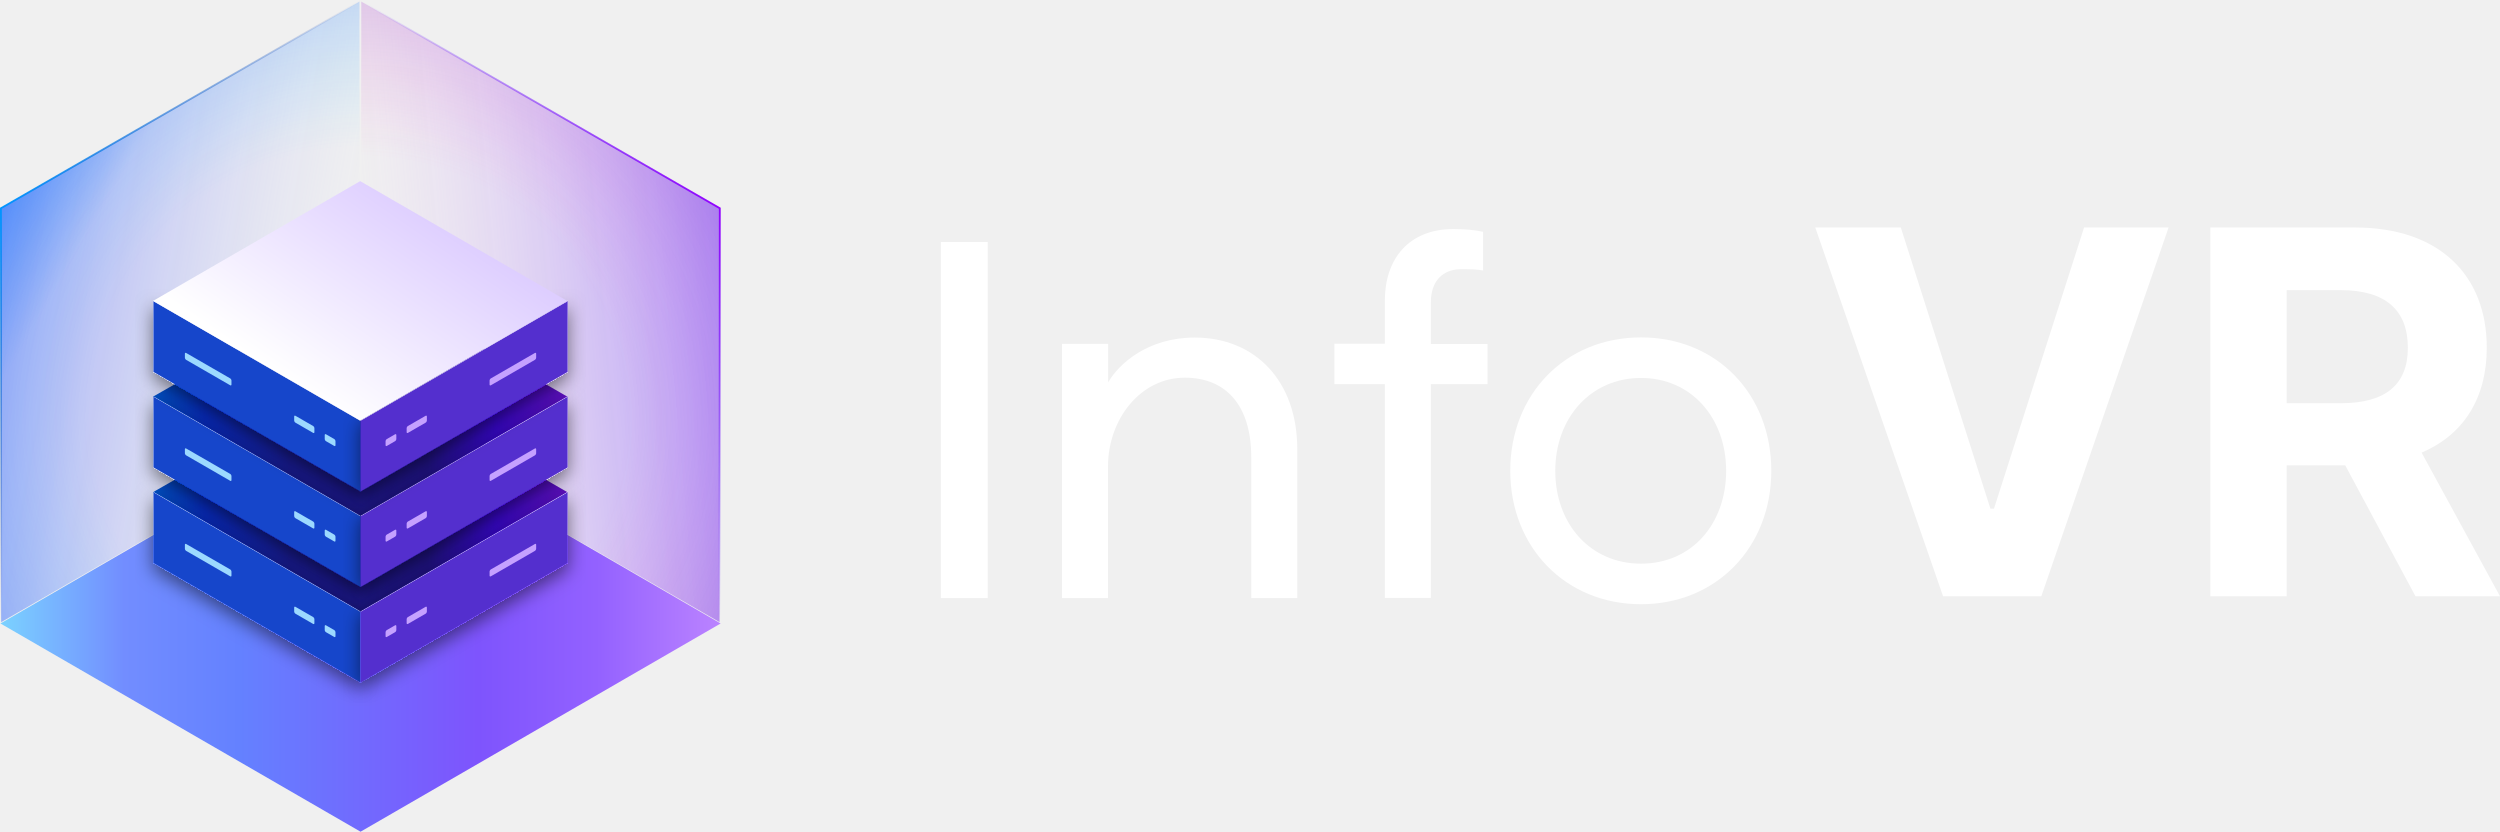
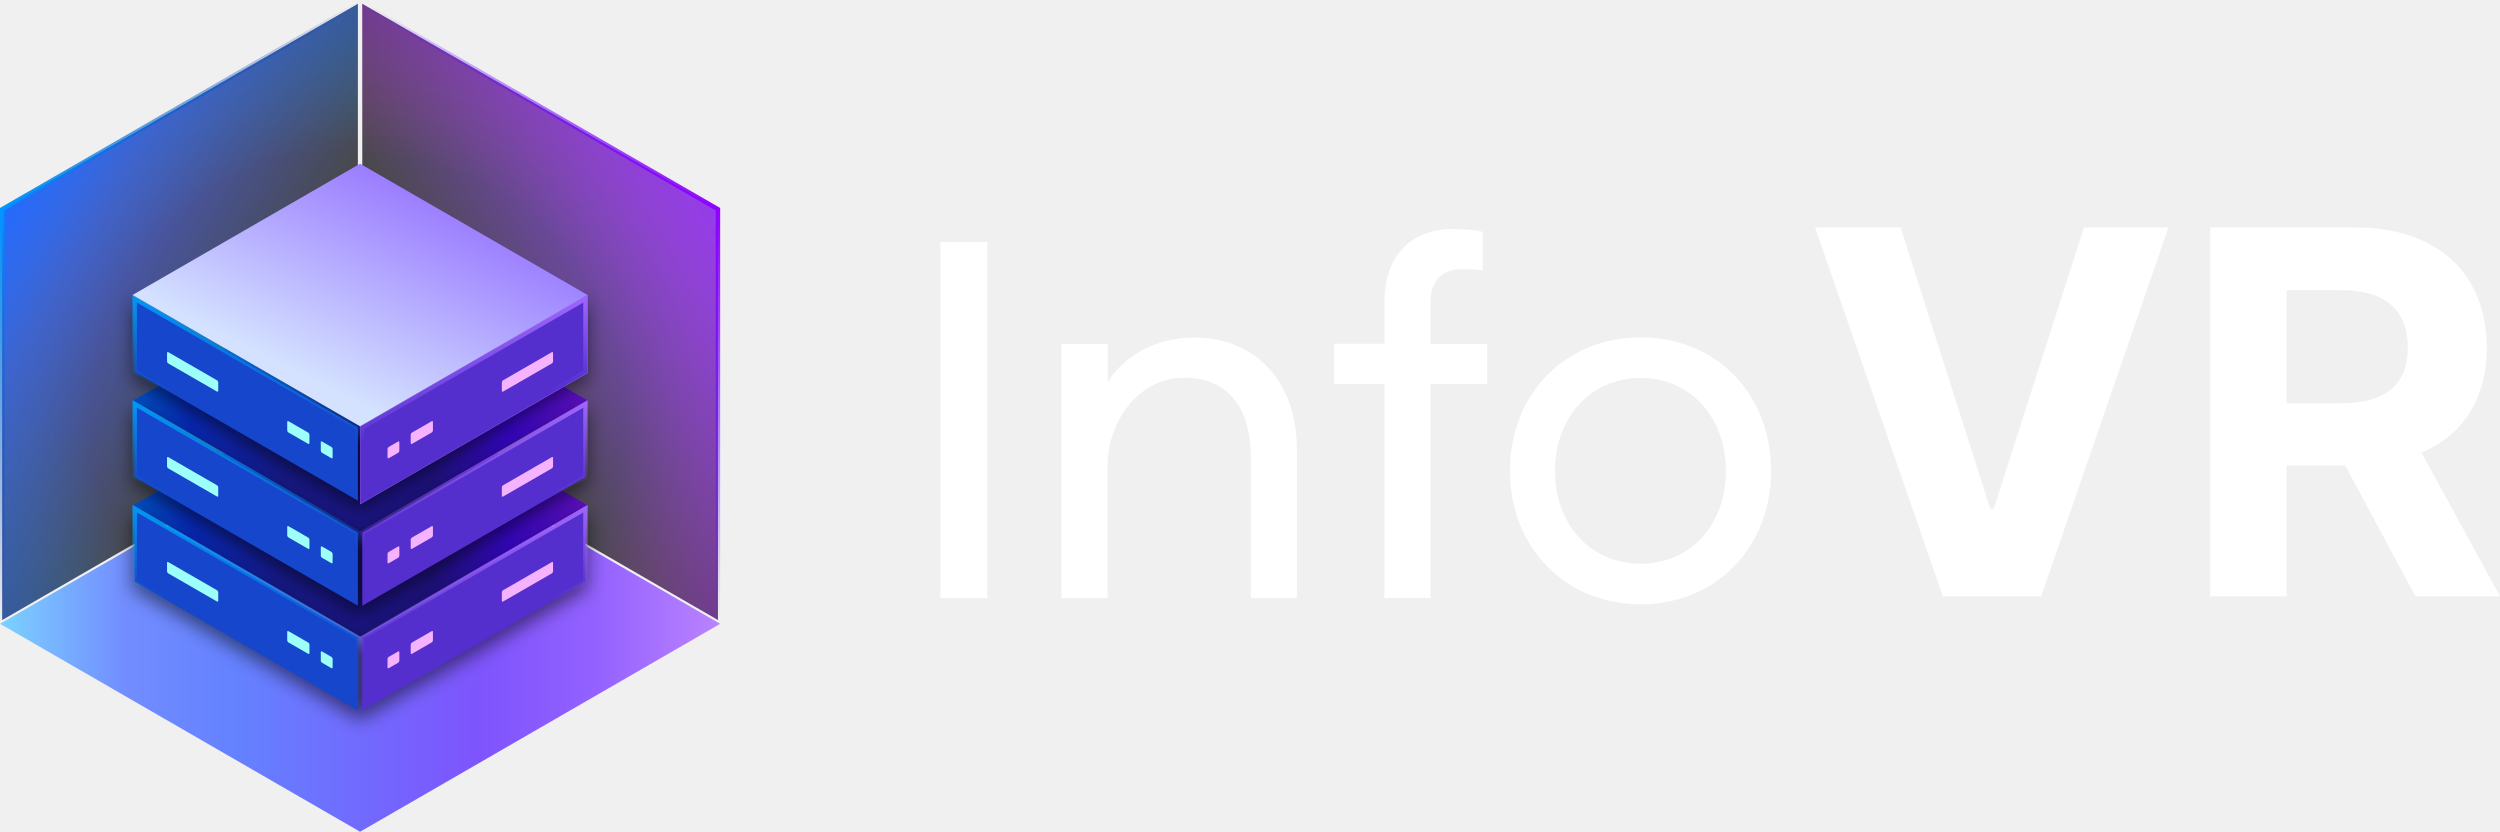
- <svg xmlns="http://www.w3.org/2000/svg" width="6813" height="2267" viewBox="0 0 6813 2267" fill="none">
-   <path d="M1.234 1699.13L982.529 1131.69L1963.82 1699.13L982.529 2266.57L1.234 1699.13Z" fill="url(#paint0_linear_1_457)" />
-   <path d="M1961.57 567.56L1960.82 1695.31L983.781 1132.09L984.527 4.325L1961.57 567.56Z" fill="url(#paint1_linear_1_457)" fill-opacity="0.6" />
-   <path d="M1961.57 567.56L1960.82 1695.31L983.781 1132.09L984.527 4.325L1961.57 567.56Z" fill="url(#paint2_radial_1_457)" fill-opacity="0.3" />
-   <path d="M1961.57 567.56L1960.82 1695.31L983.781 1132.09L984.527 4.325L1961.57 567.56Z" stroke="url(#paint3_linear_1_457)" stroke-width="5" />
-   <path d="M980.286 1132.09L3.246 1695.31L2.5 567.56L979.54 4.324L980.286 1132.09Z" fill="url(#paint4_linear_1_457)" fill-opacity="0.6" />
-   <path d="M980.286 1132.09L3.246 1695.31L2.5 567.56L979.54 4.324L980.286 1132.09Z" fill="url(#paint5_radial_1_457)" fill-opacity="0.3" />
-   <path d="M980.286 1132.09L3.246 1695.31L2.5 567.56L979.54 4.324L980.286 1132.09Z" fill="url(#paint6_linear_1_457)" fill-opacity="0.3" />
-   <path d="M980.286 1132.09L3.246 1695.31L2.5 567.56L979.54 4.324L980.286 1132.09Z" stroke="url(#paint7_linear_1_457)" stroke-width="5" />
-   <path d="M417.066 1080.95L982.555 757.951C983.976 757.139 985.724 757.143 987.141 757.963L1546.02 1080.95L984.384 1405.66C982.96 1406.48 981.204 1406.48 979.779 1405.66L417.066 1080.95Z" fill="url(#paint8_linear_1_457)" />
-   <path d="M417.066 1341.21L982.555 1017.72C983.976 1016.91 985.724 1016.91 987.141 1017.73L1546.02 1341.21L984.384 1666.41C982.96 1667.24 981.204 1667.24 979.779 1666.41L417.066 1341.21Z" fill="url(#paint9_linear_1_457)" />
-   <g filter="url(#filter0_d_1_457)">
-     <mask id="path-6-inside-1_1_457" fill="white">
-       <path d="M418.277 1080.26L982.257 1405.87V1599.34L418.277 1273.72V1080.26Z" />
-     </mask>
-     <path d="M418.277 1080.26L982.257 1405.87V1599.34L418.277 1273.72V1080.26Z" fill="#1646CB" />
-     <path d="M418.277 1080.26V1081.26L982.257 1406.87V1405.87V1404.87L418.277 1079.26V1080.26Z" fill="white" mask="url(#path-6-inside-1_1_457)" />
-     <rect width="146.564" height="18.76" rx="4" transform="matrix(0.866025 0.5 0 1 503.869 1220.23)" fill="#9CD9FF" />
-     <rect width="63.633" height="18.76" rx="4" transform="matrix(0.866025 0.5 0 1 801.689 1391.42)" fill="#9CD9FF" />
-     <rect width="33.848" height="18.76" rx="4" transform="matrix(0.866025 0.5 0 1 884.938 1441.84)" fill="#9CD9FF" />
+ <svg xmlns="http://www.w3.org/2000/svg" width="6811" height="2266" viewBox="0 0 6811 2266" fill="none">
+   <path d="M-2.47625e-05 1699.5L981 1133L1962 1699.5L981 2266L-2.47625e-05 1699.5Z" fill="url(#paint0_linear_1_457)" />
+   <path d="M1956 569.964V1689.11L987 1129.54V10.393L1956 569.964Z" fill="url(#paint1_linear_1_457)" fill-opacity="0.7" />
+   <path d="M1956 569.964V1689.11L987 1129.54V10.393L1956 569.964Z" fill="url(#paint2_radial_1_457)" fill-opacity="0.5" />
+   <path d="M1956 569.964V1689.11L987 1129.54V10.393L1956 569.964Z" stroke="url(#paint3_linear_1_457)" stroke-width="12" />
+   <path d="M975 1129.54L6 1689.11V569.964L975 10.393V1129.54Z" fill="url(#paint4_linear_1_457)" fill-opacity="0.7" />
+   <path d="M975 1129.54L6 1689.11V569.964L975 10.393V1129.54Z" fill="url(#paint5_radial_1_457)" fill-opacity="0.5" />
+   <path d="M975 1129.54L6 1689.11V569.964L975 10.393V1129.54Z" fill="url(#paint6_linear_1_457)" fill-opacity="0.3" />
+   <path d="M975 1129.54L6 1689.11V569.964L975 10.393V1129.54Z" stroke="url(#paint7_linear_1_457)" stroke-width="12" />
+   <path d="M362.25 1091.14L982.73 736.721C984.29 735.83 986.207 735.835 987.763 736.734L1601 1091.14L984.738 1447.44C983.175 1448.34 981.248 1448.34 979.685 1447.44L362.25 1091.14Z" fill="url(#paint8_linear_1_457)" />
+   <path d="M362.25 1376.72L982.73 1021.76C984.29 1020.87 986.207 1020.87 987.763 1021.77L1601 1376.72L984.738 1733.56C983.175 1734.46 981.248 1734.46 979.685 1733.56L362.25 1376.72Z" fill="url(#paint9_linear_1_457)" />
+   <g filter="url(#filter0_f_1_457)">
+     <path d="M1600.98 1604.28L981.032 1962V1749.13L1600.98 1391.41V1604.28Z" fill="black" fill-opacity="0.5" />
+     <path d="M980.944 1749.12V1961.99L361 1604.28V1391.4L980.944 1749.12Z" fill="black" fill-opacity="0.5" />
+     <path d="M1600.98 1318.99L981.032 1676.7V1463.83L1600.98 1106.11V1318.99Z" fill="black" fill-opacity="0.5" />
+     <path d="M980.944 1463.83V1676.7L361 1318.98V1106.11L980.944 1463.83Z" fill="black" fill-opacity="0.5" />
+     <path d="M1600.97 819.721L1600.97 819.719V1032.59L981.028 1390.31V1390L981.019 1390.01V1177.42L1600.97 819.716V819.721Z" fill="black" fill-opacity="0.5" />
+     <path d="M980.944 1177.43V1390.3L361 1032.59V819.714L980.944 1177.43Z" fill="black" fill-opacity="0.5" />
  </g>
-   <g filter="url(#filter1_d_1_457)">
-     <mask id="path-11-inside-2_1_457" fill="white">
-       <path d="M418.277 1340.56L982.257 1666.17V1859.63L418.277 1534.02V1340.56Z" />
-     </mask>
-     <path d="M418.277 1340.56L982.257 1666.17V1859.63L418.277 1534.02V1340.56Z" fill="#1646CB" />
-     <path d="M418.277 1340.56V1341.56L982.257 1667.17V1666.17V1665.17L418.277 1339.56V1340.56Z" fill="white" mask="url(#path-11-inside-2_1_457)" />
-     <rect width="146.564" height="18.76" rx="4" transform="matrix(0.866025 0.5 0 1 503.869 1480.53)" fill="#9CD9FF" />
-     <rect width="63.633" height="18.76" rx="4" transform="matrix(0.866025 0.5 0 1 801.689 1651.72)" fill="#9CD9FF" />
-     <rect width="33.848" height="18.76" rx="4" transform="matrix(0.866025 0.5 0 1 884.938 1702.13)" fill="#9CD9FF" />
-   </g>
-   <g filter="url(#filter2_d_1_457)">
-     <mask id="path-16-inside-3_1_457" fill="white">
-       <path d="M418.277 819.96L982.257 1145.57V1339.04L418.277 1013.42V819.96Z" />
-     </mask>
-     <path d="M418.277 819.96L982.257 1145.57V1339.04L418.277 1013.42V819.96Z" fill="#1646CB" />
-     <path d="M418.277 819.96V820.96L982.257 1146.57V1145.57V1144.57L418.277 818.96V819.96Z" fill="white" mask="url(#path-16-inside-3_1_457)" />
-     <rect width="146.564" height="18.76" rx="4" transform="matrix(0.866025 0.5 0 1 503.869 959.933)" fill="#9CD9FF" />
-     <rect width="63.633" height="18.76" rx="4" transform="matrix(0.866025 0.5 0 1 801.689 1131.12)" fill="#9CD9FF" />
-     <rect width="33.848" height="18.76" rx="4" transform="matrix(0.866025 0.5 0 1 884.938 1181.54)" fill="#9CD9FF" />
-   </g>
-   <g filter="url(#filter3_d_1_457)">
-     <mask id="path-21-inside-4_1_457" fill="white">
-       <path d="M1546.73 1080.26L982.751 1405.87V1599.34L1546.73 1273.72V1080.26Z" />
-     </mask>
-     <path d="M1546.73 1080.26L982.751 1405.87V1599.34L1546.73 1273.72V1080.26Z" fill="#542FCE" />
-     <path d="M1546.73 1080.26V1081.26L982.751 1406.87V1405.87V1404.87L1546.73 1079.26V1080.26Z" fill="white" mask="url(#path-21-inside-4_1_457)" />
-     <rect width="146.564" height="18.76" rx="4" transform="matrix(-0.866025 0.5 0 1 1461.13 1220.23)" fill="#C5A1FF" />
-     <rect width="63.633" height="18.76" rx="4" transform="matrix(-0.866025 0.5 0 1 1163.32 1391.42)" fill="#C5A1FF" />
-     <rect width="33.848" height="18.76" rx="4" transform="matrix(-0.866025 0.5 0 1 1080.07 1441.84)" fill="#C5A1FF" />
-   </g>
-   <g filter="url(#filter4_d_1_457)">
-     <mask id="path-26-inside-5_1_457" fill="white">
-       <path d="M1546.73 1340.56L982.751 1666.17V1859.64L1546.73 1534.02V1340.56Z" />
-     </mask>
-     <path d="M1546.73 1340.56L982.751 1666.17V1859.64L1546.73 1534.02V1340.56Z" fill="#542FCE" />
-     <path d="M1546.73 1340.56V1341.56L982.751 1667.17V1666.17V1665.17L1546.73 1339.56V1340.56Z" fill="white" mask="url(#path-26-inside-5_1_457)" />
-     <rect width="146.564" height="18.76" rx="4" transform="matrix(-0.866025 0.5 0 1 1461.13 1480.53)" fill="#C5A1FF" />
-     <rect width="63.633" height="18.76" rx="4" transform="matrix(-0.866025 0.5 0 1 1163.32 1651.72)" fill="#C5A1FF" />
-     <rect width="33.848" height="18.76" rx="4" transform="matrix(-0.866025 0.5 0 1 1080.07 1702.13)" fill="#C5A1FF" />
-   </g>
-   <g filter="url(#filter5_d_1_457)">
-     <mask id="path-31-inside-6_1_457" fill="white">
-       <path d="M1546.73 819.96L982.751 1145.57V1339.04L1546.73 1013.42V819.96Z" />
-     </mask>
-     <path d="M1546.73 819.96L982.751 1145.57V1339.04L1546.73 1013.42V819.96Z" fill="#542FCE" />
-     <path d="M1546.73 819.96V820.96L982.751 1146.57V1145.57V1144.57L1546.73 818.96V819.96Z" fill="white" mask="url(#path-31-inside-6_1_457)" />
-     <rect width="146.564" height="18.76" rx="4" transform="matrix(-0.866025 0.5 0 1 1461.13 959.933)" fill="#C5A1FF" />
-     <rect width="63.633" height="18.76" rx="4" transform="matrix(-0.866025 0.5 0 1 1163.32 1131.12)" fill="#C5A1FF" />
-     <rect width="33.848" height="18.76" rx="4" transform="matrix(-0.866025 0.5 0 1 1080.07 1181.54)" fill="#C5A1FF" />
-   </g>
-   <path d="M417.066 820.065L981.545 493.626L1546.02 820.065L981.545 1146.5L417.066 820.065Z" fill="url(#paint10_linear_1_457)" />
-   <path d="M5180.08 619.95L5424.26 1386.19H5433.97L5679.53 619.95H5909.83L5562.99 1624.95H5295.23L4947 619.95H5180.08Z" fill="white" />
-   <path d="M6023.6 1624.95V619.95H6417.61C6646.52 619.95 6776.93 749.045 6776.93 947.547C6776.93 1084.97 6713.81 1184.92 6599.35 1233.5L6813 1624.95H6582.7L6391.25 1268.2H6231.7V1624.95H6023.6ZM6231.7 1098.85H6378.76C6502.24 1098.85 6561.89 1047.49 6561.89 947.547C6561.89 846.214 6502.24 790.689 6378.76 790.689H6231.7V1098.85Z" fill="white" />
-   <path d="M2691.85 1629.83H2564.07V659.42H2691.85V1629.83Z" fill="white" />
-   <path d="M3019.89 936.708V1042.15C3048.92 991.378 3128.09 919.916 3255.87 919.916C3420.09 919.916 3535.33 1037.46 3535.33 1224.12V1629.86H3409.89V1245.99C3409.89 1105.41 3341.7 1029.26 3228.81 1029.26C3107.32 1029.26 3019.51 1143.29 3019.51 1271.37V1629.86H2894.08V937.099H3019.51L3019.89 936.708Z" fill="white" />
-   <path d="M4053.86 1046.8H3899.43V1629.43H3774V1046.8H3636.43V936.675H3774V819.133C3774 703.933 3841.03 624.269 3960.18 624.269C3990.74 624.269 4019.74 626.612 4041.7 631.688V737.126C4024.84 733.612 4000.53 733.612 3982.13 733.612C3931.18 733.612 3899.43 766.414 3899.43 823.427V937.455H4053.86V1047.58V1046.8Z" fill="white" />
-   <path d="M4827.15 1283.06C4827.15 1491.59 4677.44 1646.62 4472.05 1646.62C4266.67 1646.62 4115.75 1491.59 4115.75 1283.06C4115.75 1074.53 4265.48 919.499 4472.05 919.499C4678.6 919.499 4827.15 1074.53 4827.15 1283.06ZM4238.43 1283.06C4238.43 1427.16 4333.3 1536.11 4472.05 1536.11C4610.79 1536.11 4704.09 1427.16 4704.09 1283.06C4704.09 1138.96 4609.22 1030.01 4472.05 1030.01C4334.86 1030.01 4238.43 1138.96 4238.43 1283.06Z" fill="white" />
+   <path d="M974.944 1451.29V1650.31L367 1299.52V1100.5L974.944 1451.29Z" fill="#1646CB" stroke="url(#paint10_linear_1_457)" stroke-width="12" />
+   <rect width="161.088" height="30.724" rx="4" transform="matrix(0.866133 0.499813 0 1 455.062 1243.49)" fill="#9CFFFA" />
+   <rect width="69.94" height="30.725" rx="4" transform="matrix(0.866133 0.499813 0 1 782.486 1431.57)" fill="#9CFFFA" />
+   <rect width="37.202" height="30.724" rx="4" transform="matrix(0.866133 0.499813 0 1 873.971 1486.97)" fill="#9CFFFA" />
+   <path d="M974.944 1736.59V1935.6L367 1584.81V1385.79L974.944 1736.59Z" fill="#1646CB" stroke="url(#paint11_linear_1_457)" stroke-width="12" />
+   <rect width="161.088" height="30.724" rx="4" transform="matrix(0.866133 0.499813 0 1 455.062 1529.48)" fill="#9CFFFA" />
+   <rect width="69.94" height="30.725" rx="4" transform="matrix(0.866133 0.499813 0 1 782.486 1717.56)" fill="#9CFFFA" />
+   <rect width="37.202" height="30.724" rx="4" transform="matrix(0.866133 0.499813 0 1 873.971 1772.95)" fill="#9CFFFA" />
+   <path d="M974.944 1164.89V1363.91L367 1013.12V814.104L974.944 1164.89Z" fill="#1646CB" stroke="url(#paint12_linear_1_457)" stroke-width="12" />
+   <rect width="161.088" height="30.724" rx="4" transform="matrix(0.866133 0.499813 0 1 455.062 957.502)" fill="#9CFFFA" />
+   <rect width="69.94" height="30.723" rx="4" transform="matrix(0.866133 0.499813 0 1 782.486 1145.58)" fill="#9CFFFA" />
+   <rect width="37.202" height="30.724" rx="4" transform="matrix(0.866133 0.499813 0 1 873.971 1200.98)" fill="#9CFFFA" />
+   <path d="M987.032 1451.29V1650.31L1594.98 1299.52V1100.5L987.032 1451.29Z" fill="#542FCE" stroke="url(#paint13_linear_1_457)" stroke-width="12" />
+   <rect width="161.088" height="30.724" rx="4" transform="matrix(-0.866134 0.499812 0 1 1506.74 1243.49)" fill="#F5B3FF" />
+   <rect width="69.94" height="30.725" rx="4" transform="matrix(-0.866134 0.499812 0 1 1179.48 1431.57)" fill="#F5B3FF" />
+   <rect width="37.201" height="30.724" rx="4" transform="matrix(-0.866134 0.499812 0 1 1088 1486.97)" fill="#F5B3FF" />
+   <path d="M987.032 1736.59V1935.61L1594.98 1584.82V1385.8L987.032 1736.59Z" fill="#542FCE" stroke="url(#paint14_linear_1_457)" stroke-width="12" />
+   <rect width="161.088" height="30.724" rx="4" transform="matrix(-0.866134 0.499812 0 1 1506.74 1529.48)" fill="#F5B3FF" />
+   <rect width="69.94" height="30.725" rx="4" transform="matrix(-0.866134 0.499812 0 1 1179.48 1717.56)" fill="#F5B3FF" />
+   <rect width="37.201" height="30.724" rx="4" transform="matrix(-0.866134 0.499812 0 1 1088 1772.95)" fill="#F5B3FF" />
+   <path d="M981.452 1373.26L1600.54 1016.02V804.465L981.452 1161.67V1373.26Z" fill="#542FCE" stroke="#A066FF" />
+   <path d="M987.028 1164.9V1363.92L1594.97 1013.13V814.108L987.028 1164.9Z" fill="#542FCE" stroke="url(#paint15_linear_1_457)" stroke-width="12" />
+   <rect width="161.088" height="30.724" rx="4" transform="matrix(-0.866134 0.499812 0 1 1506.74 957.507)" fill="#F5B3FF" />
+   <rect width="69.94" height="30.725" rx="4" transform="matrix(-0.866134 0.499812 0 1 1179.48 1145.58)" fill="#F5B3FF" />
+   <rect width="37.201" height="30.724" rx="4" transform="matrix(-0.866134 0.499812 0 1 1088 1200.98)" fill="#F5B3FF" />
+   <path d="M361.004 803.709L980.962 446L1600.92 803.709L980.96 1161.42L361.004 803.709Z" fill="url(#paint16_linear_1_457)" />
+   <path d="M5178.01 619.664L5422.19 1385.91H5431.9L5677.46 619.664H5907.76L5560.92 1624.66H5293.16L4944.93 619.664H5178.01Z" fill="white" />
+   <path d="M6021.53 1624.66V619.664H6415.54C6644.45 619.664 6774.86 748.759 6774.86 947.26C6774.86 1084.68 6711.74 1184.63 6597.28 1233.21L6810.93 1624.66H6580.63L6389.18 1267.92H6229.63V1624.66H6021.53ZM6229.63 1098.57H6376.69C6500.16 1098.57 6559.82 1047.2 6559.82 947.26C6559.82 845.927 6500.16 790.403 6376.69 790.403H6229.63V1098.57Z" fill="white" />
+   <path d="M2689.78 1629.54H2562V659.134H2689.78V1629.54Z" fill="white" />
+   <path d="M3017.82 936.421V1041.86C3046.85 991.092 3126.02 919.629 3253.8 919.629C3418.02 919.629 3533.25 1037.17 3533.25 1223.83V1629.57H3407.82V1245.7C3407.82 1105.12 3339.63 1028.97 3226.74 1028.97C3105.25 1028.97 3017.44 1143 3017.44 1271.09V1629.57H2892.01V936.813H3017.44L3017.82 936.421Z" fill="white" />
+   <path d="M4051.79 1046.51H3897.36V1629.15H3771.93V1046.51H3634.36V936.388H3771.93V818.846C3771.93 703.646 3838.96 623.982 3958.11 623.982C3988.67 623.982 4017.67 626.325 4039.63 631.401V736.839C4022.77 733.325 3998.46 733.325 3980.06 733.325C3929.11 733.325 3897.36 766.127 3897.36 823.14V937.168H4051.79V1047.29V1046.51Z" fill="white" />
+   <path d="M4825.08 1282.77C4825.08 1491.3 4675.37 1646.34 4469.98 1646.34C4264.6 1646.34 4113.68 1491.3 4113.68 1282.77C4113.68 1074.24 4263.41 919.212 4469.98 919.212C4676.53 919.212 4825.08 1074.24 4825.08 1282.77ZM4236.36 1282.77C4236.36 1426.87 4331.23 1535.82 4469.98 1535.82C4608.72 1535.82 4702.02 1426.87 4702.02 1282.77C4702.02 1138.68 4607.15 1029.73 4469.98 1029.73C4332.79 1029.73 4236.36 1138.68 4236.36 1282.77Z" fill="white" />
  <defs>
-     <filter id="filter0_d_1_457" x="370.277" y="1048.26" width="659.979" height="615.079" filterUnits="userSpaceOnUse" color-interpolation-filters="sRGB">
+     <filter id="filter0_f_1_457" x="313" y="771.714" width="1335.98" height="1238.29" filterUnits="userSpaceOnUse" color-interpolation-filters="sRGB">
      <feFlood flood-opacity="0" result="BackgroundImageFix" />
-       <feColorMatrix in="SourceAlpha" type="matrix" values="0 0 0 0 0 0 0 0 0 0 0 0 0 0 0 0 0 0 127 0" result="hardAlpha" />
-       <feOffset dy="16" />
-       <feGaussianBlur stdDeviation="24" />
-       <feComposite in2="hardAlpha" operator="out" />
-       <feColorMatrix type="matrix" values="0 0 0 0 0 0 0 0 0 0 0 0 0 0 0 0 0 0 0.5 0" />
-       <feBlend mode="normal" in2="BackgroundImageFix" result="effect1_dropShadow_1_457" />
-       <feBlend mode="normal" in="SourceGraphic" in2="effect1_dropShadow_1_457" result="shape" />
-     </filter>
-     <filter id="filter1_d_1_457" x="370.277" y="1308.56" width="659.979" height="615.079" filterUnits="userSpaceOnUse" color-interpolation-filters="sRGB">
-       <feFlood flood-opacity="0" result="BackgroundImageFix" />
-       <feColorMatrix in="SourceAlpha" type="matrix" values="0 0 0 0 0 0 0 0 0 0 0 0 0 0 0 0 0 0 127 0" result="hardAlpha" />
-       <feOffset dy="16" />
-       <feGaussianBlur stdDeviation="24" />
-       <feComposite in2="hardAlpha" operator="out" />
-       <feColorMatrix type="matrix" values="0 0 0 0 0 0 0 0 0 0 0 0 0 0 0 0 0 0 0.5 0" />
-       <feBlend mode="normal" in2="BackgroundImageFix" result="effect1_dropShadow_1_457" />
-       <feBlend mode="normal" in="SourceGraphic" in2="effect1_dropShadow_1_457" result="shape" />
-     </filter>
-     <filter id="filter2_d_1_457" x="370.277" y="787.96" width="659.979" height="615.079" filterUnits="userSpaceOnUse" color-interpolation-filters="sRGB">
-       <feFlood flood-opacity="0" result="BackgroundImageFix" />
-       <feColorMatrix in="SourceAlpha" type="matrix" values="0 0 0 0 0 0 0 0 0 0 0 0 0 0 0 0 0 0 127 0" result="hardAlpha" />
-       <feOffset dy="16" />
-       <feGaussianBlur stdDeviation="24" />
-       <feComposite in2="hardAlpha" operator="out" />
-       <feColorMatrix type="matrix" values="0 0 0 0 0 0 0 0 0 0 0 0 0 0 0 0 0 0 0.5 0" />
-       <feBlend mode="normal" in2="BackgroundImageFix" result="effect1_dropShadow_1_457" />
-       <feBlend mode="normal" in="SourceGraphic" in2="effect1_dropShadow_1_457" result="shape" />
-     </filter>
-     <filter id="filter3_d_1_457" x="934.752" y="1048.26" width="659.979" height="615.079" filterUnits="userSpaceOnUse" color-interpolation-filters="sRGB">
-       <feFlood flood-opacity="0" result="BackgroundImageFix" />
-       <feColorMatrix in="SourceAlpha" type="matrix" values="0 0 0 0 0 0 0 0 0 0 0 0 0 0 0 0 0 0 127 0" result="hardAlpha" />
-       <feOffset dy="16" />
-       <feGaussianBlur stdDeviation="24" />
-       <feComposite in2="hardAlpha" operator="out" />
-       <feColorMatrix type="matrix" values="0 0 0 0 0 0 0 0 0 0 0 0 0 0 0 0 0 0 0.5 0" />
-       <feBlend mode="normal" in2="BackgroundImageFix" result="effect1_dropShadow_1_457" />
-       <feBlend mode="normal" in="SourceGraphic" in2="effect1_dropShadow_1_457" result="shape" />
-     </filter>
-     <filter id="filter4_d_1_457" x="934.752" y="1308.56" width="659.979" height="615.079" filterUnits="userSpaceOnUse" color-interpolation-filters="sRGB">
-       <feFlood flood-opacity="0" result="BackgroundImageFix" />
-       <feColorMatrix in="SourceAlpha" type="matrix" values="0 0 0 0 0 0 0 0 0 0 0 0 0 0 0 0 0 0 127 0" result="hardAlpha" />
-       <feOffset dy="16" />
-       <feGaussianBlur stdDeviation="24" />
-       <feComposite in2="hardAlpha" operator="out" />
-       <feColorMatrix type="matrix" values="0 0 0 0 0 0 0 0 0 0 0 0 0 0 0 0 0 0 0.5 0" />
-       <feBlend mode="normal" in2="BackgroundImageFix" result="effect1_dropShadow_1_457" />
-       <feBlend mode="normal" in="SourceGraphic" in2="effect1_dropShadow_1_457" result="shape" />
-     </filter>
-     <filter id="filter5_d_1_457" x="934.752" y="787.96" width="659.979" height="615.079" filterUnits="userSpaceOnUse" color-interpolation-filters="sRGB">
-       <feFlood flood-opacity="0" result="BackgroundImageFix" />
-       <feColorMatrix in="SourceAlpha" type="matrix" values="0 0 0 0 0 0 0 0 0 0 0 0 0 0 0 0 0 0 127 0" result="hardAlpha" />
-       <feOffset dy="16" />
-       <feGaussianBlur stdDeviation="24" />
-       <feComposite in2="hardAlpha" operator="out" />
-       <feColorMatrix type="matrix" values="0 0 0 0 0 0 0 0 0 0 0 0 0 0 0 0 0 0 0.5 0" />
-       <feBlend mode="normal" in2="BackgroundImageFix" result="effect1_dropShadow_1_457" />
-       <feBlend mode="normal" in="SourceGraphic" in2="effect1_dropShadow_1_457" result="shape" />
+       <feBlend mode="normal" in="SourceGraphic" in2="BackgroundImageFix" result="shape" />
+       <feGaussianBlur stdDeviation="24" result="effect1_foregroundBlur_1_457" />
    </filter>
    <linearGradient id="paint0_linear_1_457" x1="1.236" y1="1699.62" x2="1963.83" y2="1699.62" gradientUnits="userSpaceOnUse">
      <stop stop-color="#7BD2FF" />
      <stop offset="0.172" stop-color="#728DFF" />
      <stop offset="0.332" stop-color="#6481FF" />
      <stop offset="0.663" stop-color="#7E54FD" />
      <stop offset="0.827" stop-color="#9361FF" />
      <stop offset="1" stop-color="#BB83FF" />
    </linearGradient>
-     <linearGradient id="paint1_linear_1_457" x1="980.799" y1="727.946" x2="2282.98" y2="610.166" gradientUnits="userSpaceOnUse">
-       <stop stop-color="#DEA1FF" stop-opacity="0" />
-       <stop offset="1" stop-color="#3700FF" />
+     <linearGradient id="paint1_linear_1_457" x1="985.123" y1="1140.5" x2="1962" y2="576.5" gradientUnits="userSpaceOnUse">
+       <stop offset="0.3" />
+       <stop offset="1" stop-color="#6A00FF" />
    </linearGradient>
    <radialGradient id="paint2_radial_1_457" cx="0" cy="0" r="1" gradientUnits="userSpaceOnUse" gradientTransform="translate(981 1145.5) rotate(-45) scale(1436.13 1436.13)">
      <stop offset="0.5" stop-color="#FF42C0" stop-opacity="0" />
      <stop offset="1" stop-color="#5300C7" />
    </radialGradient>
    <linearGradient id="paint3_linear_1_457" x1="1964" y1="569" x2="1477.29" y2="849.999" gradientUnits="userSpaceOnUse">
      <stop stop-color="#9100FF" />
      <stop offset="1" stop-color="#4000FF" stop-opacity="0" />
    </linearGradient>
-     <linearGradient id="paint4_linear_1_457" x1="982.776" y1="766.96" x2="-318.91" y2="541.798" gradientUnits="userSpaceOnUse">
-       <stop stop-color="#C0C0FF" stop-opacity="0" />
+     <linearGradient id="paint4_linear_1_457" x1="989.867" y1="1142.5" x2="-3.10307e-05" y2="571" gradientUnits="userSpaceOnUse">
+       <stop offset="0.3" />
      <stop offset="1" stop-color="#0025FF" />
    </linearGradient>
    <radialGradient id="paint5_radial_1_457" cx="0" cy="0" r="1" gradientTransform="matrix(-1041.5 -1041.5 1041.5 -1041.5 983 1137.5)" gradientUnits="userSpaceOnUse">
      <stop offset="0.5" stop-color="#00D0FF" stop-opacity="0" />
      <stop offset="1" stop-color="#002BFF" />
    </radialGradient>
    <linearGradient id="paint6_linear_1_457" x1="987.269" y1="1146" x2="10.393" y2="582" gradientUnits="userSpaceOnUse">
      <stop offset="0.8" stop-color="#006FFF" stop-opacity="0" />
      <stop offset="1" stop-color="#006FFF" />
    </linearGradient>
    <linearGradient id="paint7_linear_1_457" x1="1.732" y1="573" x2="491" y2="855.479" gradientUnits="userSpaceOnUse">
      <stop stop-color="#0095FF" />
      <stop offset="1" stop-color="#002499" stop-opacity="0" />
    </linearGradient>
-     <linearGradient id="paint8_linear_1_457" x1="417.066" y1="1080.95" x2="1546.02" y2="1080.95" gradientUnits="userSpaceOnUse">
+     <linearGradient id="paint8_linear_1_457" x1="362.25" y1="1091.14" x2="1601" y2="1091.14" gradientUnits="userSpaceOnUse">
      <stop stop-color="#0052C5" />
      <stop offset="0.125" stop-color="#0729B8" />
      <stop offset="0.332" stop-color="#171989" />
      <stop offset="0.663" stop-color="#1E117D" />
      <stop offset="0.827" stop-color="#3506C2" />
      <stop offset="1" stop-color="#5F0FC0" />
    </linearGradient>
-     <linearGradient id="paint9_linear_1_457" x1="417.066" y1="1341.21" x2="1546.02" y2="1341.21" gradientUnits="userSpaceOnUse">
+     <linearGradient id="paint9_linear_1_457" x1="362.25" y1="1376.72" x2="1601" y2="1376.72" gradientUnits="userSpaceOnUse">
      <stop stop-color="#0052C5" />
      <stop offset="0.125" stop-color="#0729B8" />
      <stop offset="0.332" stop-color="#171989" />
      <stop offset="0.663" stop-color="#1E117D" />
      <stop offset="0.827" stop-color="#3506C2" />
      <stop offset="1" stop-color="#5F0FC0" />
    </linearGradient>
-     <linearGradient id="paint10_linear_1_457" x1="718.5" y1="995" x2="1150.74" y2="366.854" gradientUnits="userSpaceOnUse">
-       <stop stop-color="white" />
-       <stop offset="1" stop-color="#D5C1FF" />
+     <linearGradient id="paint10_linear_1_457" x1="361" y1="1090.11" x2="301.312" y2="1312.86" gradientUnits="userSpaceOnUse">
+       <stop stop-color="#0098F7" />
+       <stop offset="1" stop-color="#0098F7" stop-opacity="0" />
+     </linearGradient>
+     <linearGradient id="paint11_linear_1_457" x1="361" y1="1375.4" x2="301.312" y2="1598.15" gradientUnits="userSpaceOnUse">
+       <stop stop-color="#0098F7" />
+       <stop offset="1" stop-color="#0098F7" stop-opacity="0" />
+     </linearGradient>
+     <linearGradient id="paint12_linear_1_457" x1="361" y1="803.714" x2="301.312" y2="1026.46" gradientUnits="userSpaceOnUse">
+       <stop stop-color="#0098F7" />
+       <stop offset="1" stop-color="#0098F7" stop-opacity="0" />
+     </linearGradient>
+     <linearGradient id="paint13_linear_1_457" x1="1600.98" y1="1090.11" x2="1660.96" y2="1313.96" gradientUnits="userSpaceOnUse">
+       <stop stop-color="#A066FE" />
+       <stop offset="1" stop-color="#A066FE" stop-opacity="0" />
+     </linearGradient>
+     <linearGradient id="paint14_linear_1_457" x1="1600.98" y1="1375.41" x2="1660.96" y2="1599.26" gradientUnits="userSpaceOnUse">
+       <stop stop-color="#A066FE" />
+       <stop offset="1" stop-color="#A066FE" stop-opacity="0" />
+     </linearGradient>
+     <linearGradient id="paint15_linear_1_457" x1="1600.97" y1="803.719" x2="1660.95" y2="1027.56" gradientUnits="userSpaceOnUse">
+       <stop stop-color="#A066FE" />
+       <stop offset="1" stop-color="#A066FE" stop-opacity="0" />
+     </linearGradient>
+     <linearGradient id="paint16_linear_1_457" x1="718" y1="971" x2="981" y2="446" gradientUnits="userSpaceOnUse">
+       <stop stop-color="#D4E2FF" />
+       <stop offset="1" stop-color="#9B7DFF" />
    </linearGradient>
  </defs>
</svg>
